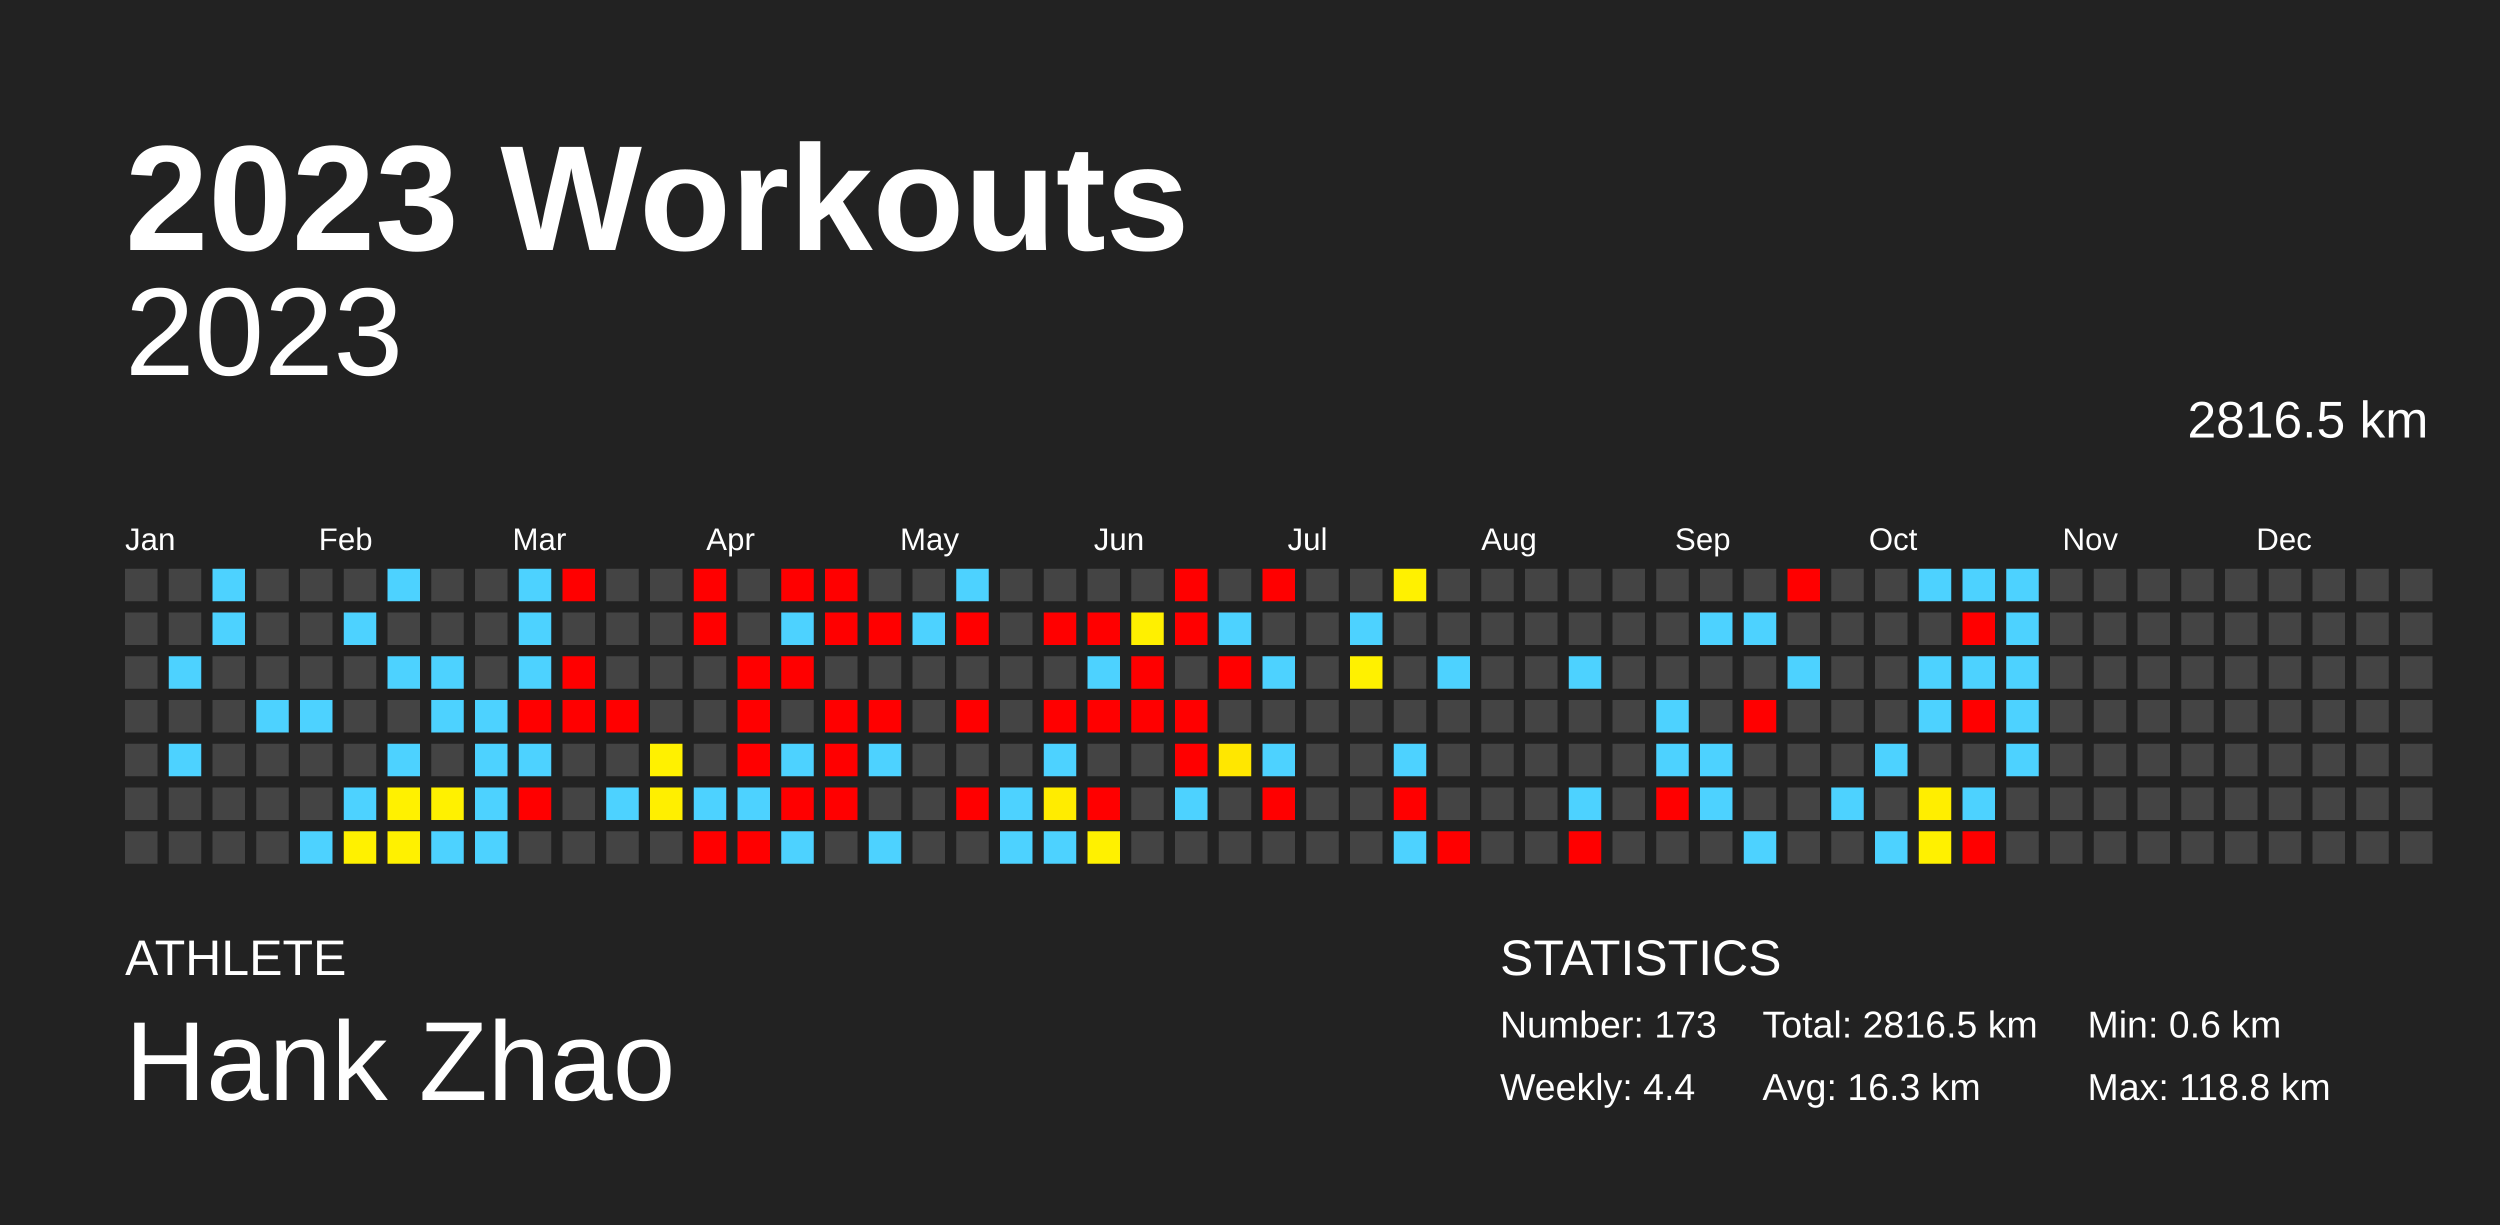
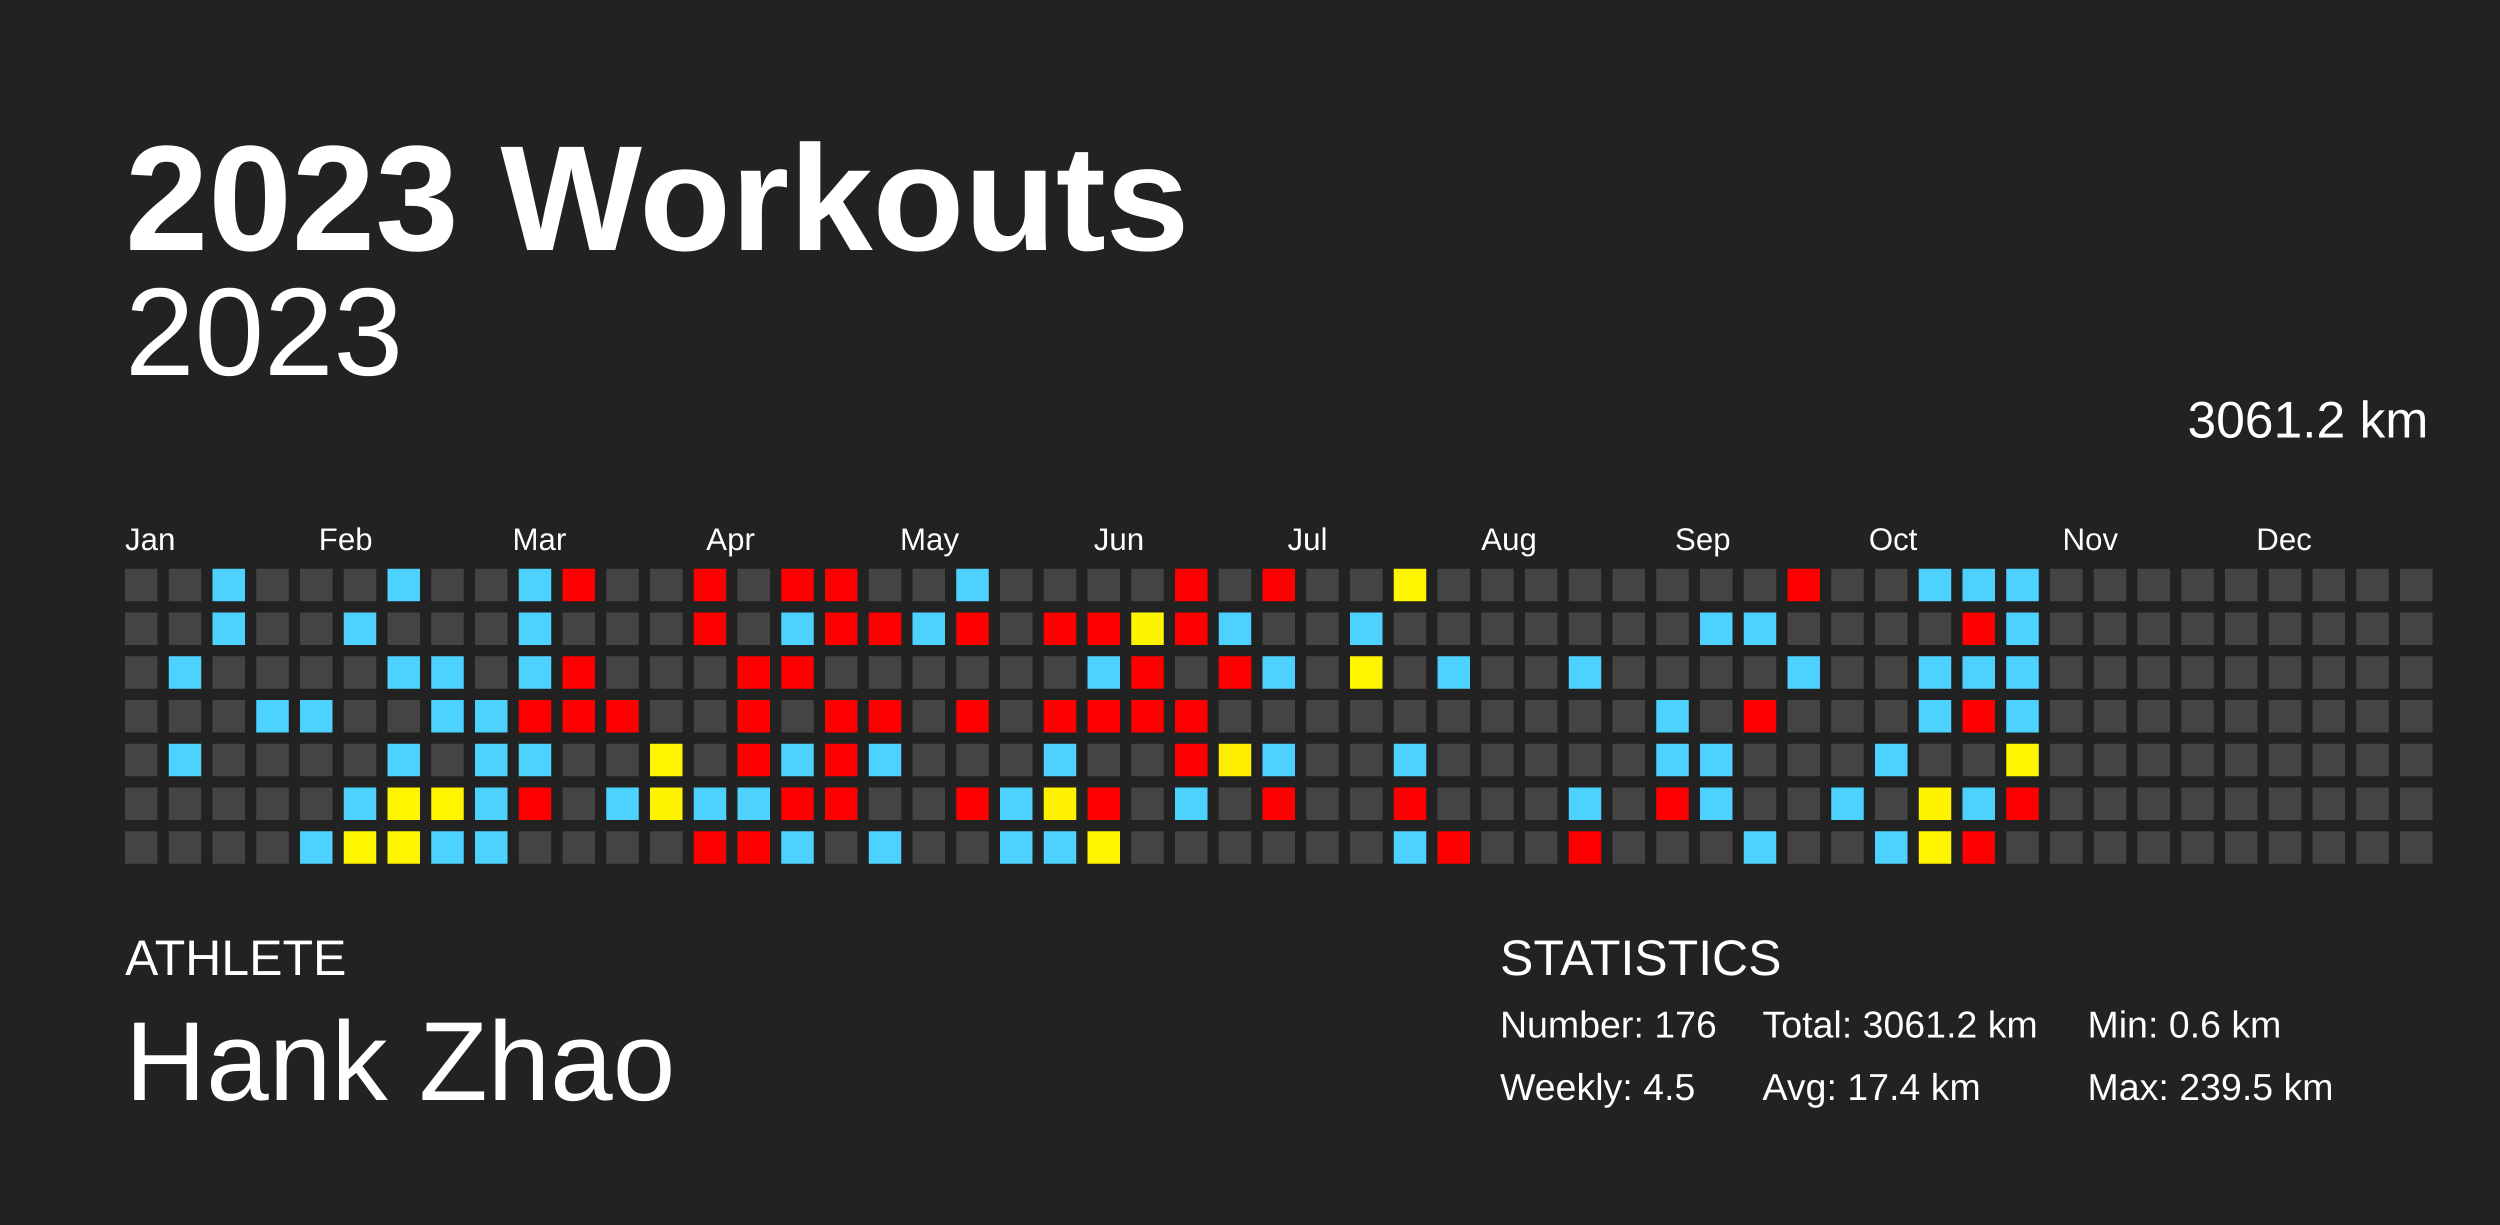
<svg xmlns="http://www.w3.org/2000/svg" baseProfile="full" height="98mm" version="1.1" viewBox="0,0,200,98" width="200mm">
  <defs />
  <rect fill="#222222" height="98" width="200" x="0" y="0" />
  <text fill="#FFFFFF" style="font-size:12px; font-family:Arial; font-weight:bold;" x="10" y="20">2023 Workouts</text>
  <text fill="#FFFFFF" style="font-size:4px; font-family:Arial" x="10" y="78">ATHLETE</text>
  <text fill="#FFFFFF" style="font-size:9px; font-family:Arial" x="10" y="88">Hank Zhao</text>
  <text fill="#FFFFFF" style="font-size:4px; font-family:Arial" x="120" y="78">STATISTICS</text>
-   <text fill="#FFFFFF" style="font-size:3px; font-family:Arial" x="120" y="83">Number: 173</text>
-   <text fill="#FFFFFF" style="font-size:3px; font-family:Arial" x="120" y="88">Weekly: 4.4</text>
-   <text fill="#FFFFFF" style="font-size:3px; font-family:Arial" x="141" y="83">Total: 2816.5 km</text>
-   <text fill="#FFFFFF" style="font-size:3px; font-family:Arial" x="141" y="88">Avg: 16.3 km</text>
+   <text fill="#FFFFFF" style="font-size:3px; font-family:Arial" x="120" y="83">Number: 176</text>
+   <text fill="#FFFFFF" style="font-size:3px; font-family:Arial" x="120" y="88">Weekly: 4.5</text>
+   <text fill="#FFFFFF" style="font-size:3px; font-family:Arial" x="141" y="83">Total: 3061.2 km</text>
+   <text fill="#FFFFFF" style="font-size:3px; font-family:Arial" x="141" y="88">Avg: 17.4 km</text>
  <text fill="#FFFFFF" style="font-size:3px; font-family:Arial" x="167" y="83">Min: 0.6 km</text>
-   <text fill="#FFFFFF" style="font-size:3px; font-family:Arial" x="167" y="88">Max: 118.8 km</text>
+   <text fill="#FFFFFF" style="font-size:3px; font-family:Arial" x="167" y="88">Max: 239.5 km</text>
  <text alignment-baseline="hanging" fill="#FFFFFF" style="font-size:10.0px; font-family:Arial;" x="10" y="30">2023</text>
-   <text alignment-baseline="hanging" fill="#FFFFFF" style="font-size:4.125px; font-family:Arial;" x="175" y="35">2816.5 km</text>
+   <text alignment-baseline="hanging" fill="#FFFFFF" style="font-size:4.125px; font-family:Arial;" x="175" y="35">3061.2 km</text>
  <text fill="#FFFFFF" style="font-size:2.5px; font-family:Arial" x="10.0" y="44">Jan</text>
  <text fill="#FFFFFF" style="font-size:2.5px; font-family:Arial" x="25.5" y="44">Feb</text>
  <text fill="#FFFFFF" style="font-size:2.5px; font-family:Arial" x="41.0" y="44">Mar</text>
  <text fill="#FFFFFF" style="font-size:2.5px; font-family:Arial" x="56.5" y="44">Apr</text>
  <text fill="#FFFFFF" style="font-size:2.5px; font-family:Arial" x="72.0" y="44">May</text>
  <text fill="#FFFFFF" style="font-size:2.5px; font-family:Arial" x="87.5" y="44">Jun</text>
  <text fill="#FFFFFF" style="font-size:2.5px; font-family:Arial" x="103.0" y="44">Jul</text>
  <text fill="#FFFFFF" style="font-size:2.5px; font-family:Arial" x="118.5" y="44">Aug</text>
  <text fill="#FFFFFF" style="font-size:2.5px; font-family:Arial" x="134.0" y="44">Sep</text>
  <text fill="#FFFFFF" style="font-size:2.5px; font-family:Arial" x="149.5" y="44">Oct</text>
  <text fill="#FFFFFF" style="font-size:2.5px; font-family:Arial" x="165.0" y="44">Nov</text>
  <text fill="#FFFFFF" style="font-size:2.5px; font-family:Arial" x="180.5" y="44">Dec</text>
  <rect fill="#444444" height="2.6" width="2.6" x="10.0" y="45.5" />
  <rect fill="#444444" height="2.6" width="2.6" x="10.0" y="49.0" />
  <rect fill="#444444" height="2.6" width="2.6" x="10.0" y="52.5" />
  <rect fill="#444444" height="2.6" width="2.6" x="10.0" y="56.0" />
  <rect fill="#444444" height="2.6" width="2.6" x="10.0" y="59.5" />
  <rect fill="#444444" height="2.6" width="2.6" x="10.0" y="63.0" />
  <rect fill="#444444" height="2.6" width="2.6" x="10.0" y="66.5" />
  <rect fill="#444444" height="2.6" width="2.6" x="13.5" y="45.5" />
  <rect fill="#444444" height="2.6" width="2.6" x="13.5" y="49.0" />
  <rect fill="#4dd2ff" height="2.6" width="2.6" x="13.5" y="52.5" />
  <rect fill="#444444" height="2.6" width="2.6" x="13.5" y="56.0" />
  <rect fill="#4dd2ff" height="2.6" width="2.6" x="13.5" y="59.5" />
  <rect fill="#444444" height="2.6" width="2.6" x="13.5" y="63.0" />
  <rect fill="#444444" height="2.6" width="2.6" x="13.5" y="66.5" />
  <rect fill="#4dd2ff" height="2.6" width="2.6" x="17.0" y="45.5" />
  <rect fill="#4dd2ff" height="2.6" width="2.6" x="17.0" y="49.0" />
  <rect fill="#444444" height="2.6" width="2.6" x="17.0" y="52.5" />
  <rect fill="#444444" height="2.6" width="2.6" x="17.0" y="56.0" />
  <rect fill="#444444" height="2.6" width="2.6" x="17.0" y="59.5" />
  <rect fill="#444444" height="2.6" width="2.6" x="17.0" y="63.0" />
  <rect fill="#444444" height="2.6" width="2.6" x="17.0" y="66.5" />
  <rect fill="#444444" height="2.6" width="2.6" x="20.5" y="45.5" />
  <rect fill="#444444" height="2.6" width="2.6" x="20.5" y="49.0" />
  <rect fill="#444444" height="2.6" width="2.6" x="20.5" y="52.5" />
  <rect fill="#4dd2ff" height="2.6" width="2.6" x="20.5" y="56.0" />
  <rect fill="#444444" height="2.6" width="2.6" x="20.5" y="59.5" />
  <rect fill="#444444" height="2.6" width="2.6" x="20.5" y="63.0" />
  <rect fill="#444444" height="2.6" width="2.6" x="20.5" y="66.5" />
  <rect fill="#444444" height="2.6" width="2.6" x="24.0" y="45.5" />
  <rect fill="#444444" height="2.6" width="2.6" x="24.0" y="49.0" />
  <rect fill="#444444" height="2.6" width="2.6" x="24.0" y="52.5" />
  <rect fill="#4dd2ff" height="2.6" width="2.6" x="24.0" y="56.0" />
  <rect fill="#444444" height="2.6" width="2.6" x="24.0" y="59.5" />
  <rect fill="#444444" height="2.6" width="2.6" x="24.0" y="63.0" />
  <rect fill="#4dd2ff" height="2.6" width="2.6" x="24.0" y="66.5" />
  <rect fill="#444444" height="2.6" width="2.6" x="27.5" y="45.5" />
  <rect fill="#4dd2ff" height="2.6" width="2.6" x="27.5" y="49.0" />
  <rect fill="#444444" height="2.6" width="2.6" x="27.5" y="52.5" />
  <rect fill="#444444" height="2.6" width="2.6" x="27.5" y="56.0" />
  <rect fill="#444444" height="2.6" width="2.6" x="27.5" y="59.5" />
  <rect fill="#4dd2ff" height="2.6" width="2.6" x="27.5" y="63.0" />
-   <rect fill="#fff100" height="2.6" width="2.6" x="27.5" y="66.5" />
+   <rect fill="#fff500" height="2.6" width="2.6" x="27.5" y="66.5" />
  <rect fill="#4dd2ff" height="2.6" width="2.6" x="31.0" y="45.5" />
  <rect fill="#444444" height="2.6" width="2.6" x="31.0" y="49.0" />
  <rect fill="#4dd2ff" height="2.6" width="2.6" x="31.0" y="52.5" />
  <rect fill="#444444" height="2.6" width="2.6" x="31.0" y="56.0" />
  <rect fill="#4dd2ff" height="2.6" width="2.6" x="31.0" y="59.5" />
-   <rect fill="#fff100" height="2.6" width="2.6" x="31.0" y="63.0" />
-   <rect fill="#fff100" height="2.6" width="2.6" x="31.0" y="66.5" />
+   <rect fill="#fff500" height="2.6" width="2.6" x="31.0" y="63.0" />
+   <rect fill="#fff500" height="2.6" width="2.6" x="31.0" y="66.5" />
  <rect fill="#444444" height="2.6" width="2.6" x="34.5" y="45.5" />
  <rect fill="#444444" height="2.6" width="2.6" x="34.5" y="49.0" />
  <rect fill="#4dd2ff" height="2.6" width="2.6" x="34.5" y="52.5" />
  <rect fill="#4dd2ff" height="2.6" width="2.6" x="34.5" y="56.0" />
  <rect fill="#444444" height="2.6" width="2.6" x="34.5" y="59.5" />
-   <rect fill="#fff100" height="2.6" width="2.6" x="34.5" y="63.0" />
+   <rect fill="#fff500" height="2.6" width="2.6" x="34.5" y="63.0" />
  <rect fill="#4dd2ff" height="2.6" width="2.6" x="34.5" y="66.5" />
  <rect fill="#444444" height="2.6" width="2.6" x="38.0" y="45.5" />
  <rect fill="#444444" height="2.6" width="2.6" x="38.0" y="49.0" />
  <rect fill="#444444" height="2.6" width="2.6" x="38.0" y="52.5" />
  <rect fill="#4dd2ff" height="2.6" width="2.6" x="38.0" y="56.0" />
  <rect fill="#4dd2ff" height="2.6" width="2.6" x="38.0" y="59.5" />
  <rect fill="#4dd2ff" height="2.6" width="2.6" x="38.0" y="63.0" />
  <rect fill="#4dd2ff" height="2.6" width="2.6" x="38.0" y="66.5" />
  <rect fill="#4dd2ff" height="2.6" width="2.6" x="41.5" y="45.5" />
  <rect fill="#4dd2ff" height="2.6" width="2.6" x="41.5" y="49.0" />
  <rect fill="#4dd2ff" height="2.6" width="2.6" x="41.5" y="52.5" />
  <rect fill="red" height="2.6" width="2.6" x="41.5" y="56.0" />
  <rect fill="#4dd2ff" height="2.6" width="2.6" x="41.5" y="59.5" />
  <rect fill="red" height="2.6" width="2.6" x="41.5" y="63.0" />
  <rect fill="#444444" height="2.6" width="2.6" x="41.5" y="66.5" />
  <rect fill="red" height="2.6" width="2.6" x="45.0" y="45.5" />
  <rect fill="#444444" height="2.6" width="2.6" x="45.0" y="49.0" />
  <rect fill="red" height="2.6" width="2.6" x="45.0" y="52.5" />
  <rect fill="red" height="2.6" width="2.6" x="45.0" y="56.0" />
  <rect fill="#444444" height="2.6" width="2.6" x="45.0" y="59.5" />
  <rect fill="#444444" height="2.6" width="2.6" x="45.0" y="63.0" />
  <rect fill="#444444" height="2.6" width="2.6" x="45.0" y="66.5" />
  <rect fill="#444444" height="2.6" width="2.6" x="48.5" y="45.5" />
  <rect fill="#444444" height="2.6" width="2.6" x="48.5" y="49.0" />
  <rect fill="#444444" height="2.6" width="2.6" x="48.5" y="52.5" />
  <rect fill="red" height="2.6" width="2.6" x="48.5" y="56.0" />
  <rect fill="#444444" height="2.6" width="2.6" x="48.5" y="59.5" />
  <rect fill="#4dd2ff" height="2.6" width="2.6" x="48.5" y="63.0" />
  <rect fill="#444444" height="2.6" width="2.6" x="48.5" y="66.5" />
  <rect fill="#444444" height="2.6" width="2.6" x="52.0" y="45.5" />
  <rect fill="#444444" height="2.6" width="2.6" x="52.0" y="49.0" />
  <rect fill="#444444" height="2.6" width="2.6" x="52.0" y="52.5" />
  <rect fill="#444444" height="2.6" width="2.6" x="52.0" y="56.0" />
-   <rect fill="#fff100" height="2.6" width="2.6" x="52.0" y="59.5" />
-   <rect fill="#ffef00" height="2.6" width="2.6" x="52.0" y="63.0" />
+   <rect fill="#fff500" height="2.6" width="2.6" x="52.0" y="59.5" />
+   <rect fill="#fff300" height="2.6" width="2.6" x="52.0" y="63.0" />
  <rect fill="#444444" height="2.6" width="2.6" x="52.0" y="66.5" />
  <rect fill="red" height="2.6" width="2.6" x="55.5" y="45.5" />
  <rect fill="red" height="2.6" width="2.6" x="55.5" y="49.0" />
  <rect fill="#444444" height="2.6" width="2.6" x="55.5" y="52.5" />
  <rect fill="#444444" height="2.6" width="2.6" x="55.5" y="56.0" />
  <rect fill="#444444" height="2.6" width="2.6" x="55.5" y="59.5" />
  <rect fill="#4dd2ff" height="2.6" width="2.6" x="55.5" y="63.0" />
  <rect fill="red" height="2.6" width="2.6" x="55.5" y="66.5" />
  <rect fill="#444444" height="2.6" width="2.6" x="59.0" y="45.5" />
  <rect fill="#444444" height="2.6" width="2.6" x="59.0" y="49.0" />
  <rect fill="red" height="2.6" width="2.6" x="59.0" y="52.5" />
  <rect fill="red" height="2.6" width="2.6" x="59.0" y="56.0" />
  <rect fill="red" height="2.6" width="2.6" x="59.0" y="59.5" />
  <rect fill="#4dd2ff" height="2.6" width="2.6" x="59.0" y="63.0" />
  <rect fill="red" height="2.6" width="2.6" x="59.0" y="66.5" />
  <rect fill="red" height="2.6" width="2.6" x="62.5" y="45.5" />
  <rect fill="#4dd2ff" height="2.6" width="2.6" x="62.5" y="49.0" />
  <rect fill="red" height="2.6" width="2.6" x="62.5" y="52.5" />
  <rect fill="#444444" height="2.6" width="2.6" x="62.5" y="56.0" />
  <rect fill="#4dd2ff" height="2.6" width="2.6" x="62.5" y="59.5" />
  <rect fill="red" height="2.6" width="2.6" x="62.5" y="63.0" />
  <rect fill="#4dd2ff" height="2.6" width="2.6" x="62.5" y="66.5" />
  <rect fill="red" height="2.6" width="2.6" x="66.0" y="45.5" />
  <rect fill="red" height="2.6" width="2.6" x="66.0" y="49.0" />
  <rect fill="#444444" height="2.6" width="2.6" x="66.0" y="52.5" />
  <rect fill="red" height="2.6" width="2.6" x="66.0" y="56.0" />
  <rect fill="red" height="2.6" width="2.6" x="66.0" y="59.5" />
  <rect fill="red" height="2.6" width="2.6" x="66.0" y="63.0" />
  <rect fill="#444444" height="2.6" width="2.6" x="66.0" y="66.5" />
  <rect fill="#444444" height="2.6" width="2.6" x="69.5" y="45.5" />
  <rect fill="red" height="2.6" width="2.6" x="69.5" y="49.0" />
  <rect fill="#444444" height="2.6" width="2.6" x="69.5" y="52.5" />
  <rect fill="red" height="2.6" width="2.6" x="69.5" y="56.0" />
  <rect fill="#4dd2ff" height="2.6" width="2.6" x="69.5" y="59.5" />
  <rect fill="#444444" height="2.6" width="2.6" x="69.5" y="63.0" />
  <rect fill="#4dd2ff" height="2.6" width="2.6" x="69.5" y="66.5" />
  <rect fill="#444444" height="2.6" width="2.6" x="73.0" y="45.5" />
  <rect fill="#4dd2ff" height="2.6" width="2.6" x="73.0" y="49.0" />
  <rect fill="#444444" height="2.6" width="2.6" x="73.0" y="52.5" />
  <rect fill="#444444" height="2.6" width="2.6" x="73.0" y="56.0" />
  <rect fill="#444444" height="2.6" width="2.6" x="73.0" y="59.5" />
  <rect fill="#444444" height="2.6" width="2.6" x="73.0" y="63.0" />
  <rect fill="#444444" height="2.6" width="2.6" x="73.0" y="66.5" />
  <rect fill="#4dd2ff" height="2.6" width="2.6" x="76.5" y="45.5" />
  <rect fill="red" height="2.6" width="2.6" x="76.5" y="49.0" />
  <rect fill="#444444" height="2.6" width="2.6" x="76.5" y="52.5" />
  <rect fill="red" height="2.6" width="2.6" x="76.5" y="56.0" />
  <rect fill="#444444" height="2.6" width="2.6" x="76.5" y="59.5" />
  <rect fill="red" height="2.6" width="2.6" x="76.5" y="63.0" />
  <rect fill="#444444" height="2.6" width="2.6" x="76.5" y="66.5" />
  <rect fill="#444444" height="2.6" width="2.6" x="80.0" y="45.5" />
  <rect fill="#444444" height="2.6" width="2.6" x="80.0" y="49.0" />
  <rect fill="#444444" height="2.6" width="2.6" x="80.0" y="52.5" />
  <rect fill="#444444" height="2.6" width="2.6" x="80.0" y="56.0" />
  <rect fill="#444444" height="2.6" width="2.6" x="80.0" y="59.5" />
  <rect fill="#4dd2ff" height="2.6" width="2.6" x="80.0" y="63.0" />
  <rect fill="#4dd2ff" height="2.6" width="2.6" x="80.0" y="66.5" />
  <rect fill="#444444" height="2.6" width="2.6" x="83.5" y="45.5" />
  <rect fill="red" height="2.6" width="2.6" x="83.5" y="49.0" />
  <rect fill="#444444" height="2.6" width="2.6" x="83.5" y="52.5" />
  <rect fill="red" height="2.6" width="2.6" x="83.5" y="56.0" />
  <rect fill="#4dd2ff" height="2.6" width="2.6" x="83.5" y="59.5" />
-   <rect fill="#ffec00" height="2.6" width="2.6" x="83.5" y="63.0" />
+   <rect fill="#fff100" height="2.6" width="2.6" x="83.5" y="63.0" />
  <rect fill="#4dd2ff" height="2.6" width="2.6" x="83.5" y="66.5" />
  <rect fill="#444444" height="2.6" width="2.6" x="87.0" y="45.5" />
  <rect fill="red" height="2.6" width="2.6" x="87.0" y="49.0" />
  <rect fill="#4dd2ff" height="2.6" width="2.6" x="87.0" y="52.5" />
  <rect fill="red" height="2.6" width="2.6" x="87.0" y="56.0" />
  <rect fill="#444444" height="2.6" width="2.6" x="87.0" y="59.5" />
  <rect fill="red" height="2.6" width="2.6" x="87.0" y="63.0" />
-   <rect fill="#fff100" height="2.6" width="2.6" x="87.0" y="66.5" />
+   <rect fill="#fff500" height="2.6" width="2.6" x="87.0" y="66.5" />
  <rect fill="#444444" height="2.6" width="2.6" x="90.5" y="45.5" />
-   <rect fill="#fff000" height="2.6" width="2.6" x="90.5" y="49.0" />
+   <rect fill="#fff400" height="2.6" width="2.6" x="90.5" y="49.0" />
  <rect fill="red" height="2.6" width="2.6" x="90.5" y="52.5" />
  <rect fill="red" height="2.6" width="2.6" x="90.5" y="56.0" />
  <rect fill="#444444" height="2.6" width="2.6" x="90.5" y="59.5" />
  <rect fill="#444444" height="2.6" width="2.6" x="90.5" y="63.0" />
  <rect fill="#444444" height="2.6" width="2.6" x="90.5" y="66.5" />
  <rect fill="red" height="2.6" width="2.6" x="94.0" y="45.5" />
  <rect fill="red" height="2.6" width="2.6" x="94.0" y="49.0" />
  <rect fill="#444444" height="2.6" width="2.6" x="94.0" y="52.5" />
  <rect fill="red" height="2.6" width="2.6" x="94.0" y="56.0" />
  <rect fill="red" height="2.6" width="2.6" x="94.0" y="59.5" />
  <rect fill="#4dd2ff" height="2.6" width="2.6" x="94.0" y="63.0" />
  <rect fill="#444444" height="2.6" width="2.6" x="94.0" y="66.5" />
  <rect fill="#444444" height="2.6" width="2.6" x="97.5" y="45.5" />
  <rect fill="#4dd2ff" height="2.6" width="2.6" x="97.5" y="49.0" />
  <rect fill="red" height="2.6" width="2.6" x="97.5" y="52.5" />
  <rect fill="#444444" height="2.6" width="2.6" x="97.5" y="56.0" />
-   <rect fill="#ffe700" height="2.6" width="2.6" x="97.5" y="59.5" />
+   <rect fill="#ffed00" height="2.6" width="2.6" x="97.5" y="59.5" />
  <rect fill="#444444" height="2.6" width="2.6" x="97.5" y="63.0" />
  <rect fill="#444444" height="2.6" width="2.6" x="97.5" y="66.5" />
  <rect fill="red" height="2.6" width="2.6" x="101.0" y="45.5" />
  <rect fill="#444444" height="2.6" width="2.6" x="101.0" y="49.0" />
  <rect fill="#4dd2ff" height="2.6" width="2.6" x="101.0" y="52.5" />
  <rect fill="#444444" height="2.6" width="2.6" x="101.0" y="56.0" />
  <rect fill="#4dd2ff" height="2.6" width="2.6" x="101.0" y="59.5" />
  <rect fill="red" height="2.6" width="2.6" x="101.0" y="63.0" />
  <rect fill="#444444" height="2.6" width="2.6" x="101.0" y="66.5" />
  <rect fill="#444444" height="2.6" width="2.6" x="104.5" y="45.5" />
  <rect fill="#444444" height="2.6" width="2.6" x="104.5" y="49.0" />
  <rect fill="#444444" height="2.6" width="2.6" x="104.5" y="52.5" />
  <rect fill="#444444" height="2.6" width="2.6" x="104.5" y="56.0" />
  <rect fill="#444444" height="2.6" width="2.6" x="104.5" y="59.5" />
  <rect fill="#444444" height="2.6" width="2.6" x="104.5" y="63.0" />
  <rect fill="#444444" height="2.6" width="2.6" x="104.5" y="66.5" />
  <rect fill="#444444" height="2.6" width="2.6" x="108.0" y="45.5" />
  <rect fill="#4dd2ff" height="2.6" width="2.6" x="108.0" y="49.0" />
-   <rect fill="#fff100" height="2.6" width="2.6" x="108.0" y="52.5" />
+   <rect fill="#fff500" height="2.6" width="2.6" x="108.0" y="52.5" />
  <rect fill="#444444" height="2.6" width="2.6" x="108.0" y="56.0" />
  <rect fill="#444444" height="2.6" width="2.6" x="108.0" y="59.5" />
  <rect fill="#444444" height="2.6" width="2.6" x="108.0" y="63.0" />
  <rect fill="#444444" height="2.6" width="2.6" x="108.0" y="66.5" />
-   <rect fill="#fff100" height="2.6" width="2.6" x="111.5" y="45.5" />
+   <rect fill="#fff500" height="2.6" width="2.6" x="111.5" y="45.5" />
  <rect fill="#444444" height="2.6" width="2.6" x="111.5" y="49.0" />
  <rect fill="#444444" height="2.6" width="2.6" x="111.5" y="52.5" />
  <rect fill="#444444" height="2.6" width="2.6" x="111.5" y="56.0" />
  <rect fill="#4dd2ff" height="2.6" width="2.6" x="111.5" y="59.5" />
  <rect fill="red" height="2.6" width="2.6" x="111.5" y="63.0" />
  <rect fill="#4dd2ff" height="2.6" width="2.6" x="111.5" y="66.5" />
  <rect fill="#444444" height="2.6" width="2.6" x="115.0" y="45.5" />
  <rect fill="#444444" height="2.6" width="2.6" x="115.0" y="49.0" />
  <rect fill="#4dd2ff" height="2.6" width="2.6" x="115.0" y="52.5" />
  <rect fill="#444444" height="2.6" width="2.6" x="115.0" y="56.0" />
  <rect fill="#444444" height="2.6" width="2.6" x="115.0" y="59.5" />
  <rect fill="#444444" height="2.6" width="2.6" x="115.0" y="63.0" />
  <rect fill="red" height="2.6" width="2.6" x="115.0" y="66.5" />
  <rect fill="#444444" height="2.6" width="2.6" x="118.5" y="45.5" />
  <rect fill="#444444" height="2.6" width="2.6" x="118.5" y="49.0" />
  <rect fill="#444444" height="2.6" width="2.6" x="118.5" y="52.5" />
  <rect fill="#444444" height="2.6" width="2.6" x="118.5" y="56.0" />
  <rect fill="#444444" height="2.6" width="2.6" x="118.5" y="59.5" />
  <rect fill="#444444" height="2.6" width="2.6" x="118.5" y="63.0" />
  <rect fill="#444444" height="2.6" width="2.6" x="118.5" y="66.5" />
  <rect fill="#444444" height="2.6" width="2.6" x="122.0" y="45.5" />
  <rect fill="#444444" height="2.6" width="2.6" x="122.0" y="49.0" />
  <rect fill="#444444" height="2.6" width="2.6" x="122.0" y="52.5" />
  <rect fill="#444444" height="2.6" width="2.6" x="122.0" y="56.0" />
  <rect fill="#444444" height="2.6" width="2.6" x="122.0" y="59.5" />
  <rect fill="#444444" height="2.6" width="2.6" x="122.0" y="63.0" />
  <rect fill="#444444" height="2.6" width="2.6" x="122.0" y="66.5" />
  <rect fill="#444444" height="2.6" width="2.6" x="125.5" y="45.5" />
  <rect fill="#444444" height="2.6" width="2.6" x="125.5" y="49.0" />
  <rect fill="#4dd2ff" height="2.6" width="2.6" x="125.5" y="52.5" />
  <rect fill="#444444" height="2.6" width="2.6" x="125.5" y="56.0" />
  <rect fill="#444444" height="2.6" width="2.6" x="125.5" y="59.5" />
  <rect fill="#4dd2ff" height="2.6" width="2.6" x="125.5" y="63.0" />
  <rect fill="red" height="2.6" width="2.6" x="125.5" y="66.5" />
  <rect fill="#444444" height="2.6" width="2.6" x="129.0" y="45.5" />
  <rect fill="#444444" height="2.6" width="2.6" x="129.0" y="49.0" />
  <rect fill="#444444" height="2.6" width="2.6" x="129.0" y="52.5" />
  <rect fill="#444444" height="2.6" width="2.6" x="129.0" y="56.0" />
  <rect fill="#444444" height="2.6" width="2.6" x="129.0" y="59.5" />
  <rect fill="#444444" height="2.6" width="2.6" x="129.0" y="63.0" />
  <rect fill="#444444" height="2.6" width="2.6" x="129.0" y="66.5" />
  <rect fill="#444444" height="2.6" width="2.6" x="132.5" y="45.5" />
  <rect fill="#444444" height="2.6" width="2.6" x="132.5" y="49.0" />
  <rect fill="#444444" height="2.6" width="2.6" x="132.5" y="52.5" />
  <rect fill="#4dd2ff" height="2.6" width="2.6" x="132.5" y="56.0" />
  <rect fill="#4dd2ff" height="2.6" width="2.6" x="132.5" y="59.5" />
  <rect fill="red" height="2.6" width="2.6" x="132.5" y="63.0" />
  <rect fill="#444444" height="2.6" width="2.6" x="132.5" y="66.5" />
  <rect fill="#444444" height="2.6" width="2.6" x="136.0" y="45.5" />
  <rect fill="#4dd2ff" height="2.6" width="2.6" x="136.0" y="49.0" />
  <rect fill="#444444" height="2.6" width="2.6" x="136.0" y="52.5" />
  <rect fill="#444444" height="2.6" width="2.6" x="136.0" y="56.0" />
  <rect fill="#4dd2ff" height="2.6" width="2.6" x="136.0" y="59.5" />
  <rect fill="#4dd2ff" height="2.6" width="2.6" x="136.0" y="63.0" />
  <rect fill="#444444" height="2.6" width="2.6" x="136.0" y="66.5" />
  <rect fill="#444444" height="2.6" width="2.6" x="139.5" y="45.5" />
  <rect fill="#4dd2ff" height="2.6" width="2.6" x="139.5" y="49.0" />
  <rect fill="#444444" height="2.6" width="2.6" x="139.5" y="52.5" />
  <rect fill="red" height="2.6" width="2.6" x="139.5" y="56.0" />
  <rect fill="#444444" height="2.6" width="2.6" x="139.5" y="59.5" />
  <rect fill="#444444" height="2.6" width="2.6" x="139.5" y="63.0" />
  <rect fill="#4dd2ff" height="2.6" width="2.6" x="139.5" y="66.5" />
  <rect fill="red" height="2.6" width="2.6" x="143.0" y="45.5" />
  <rect fill="#444444" height="2.6" width="2.6" x="143.0" y="49.0" />
  <rect fill="#4dd2ff" height="2.6" width="2.6" x="143.0" y="52.5" />
  <rect fill="#444444" height="2.6" width="2.6" x="143.0" y="56.0" />
  <rect fill="#444444" height="2.6" width="2.6" x="143.0" y="59.5" />
  <rect fill="#444444" height="2.6" width="2.6" x="143.0" y="63.0" />
  <rect fill="#444444" height="2.6" width="2.6" x="143.0" y="66.5" />
  <rect fill="#444444" height="2.6" width="2.6" x="146.5" y="45.5" />
  <rect fill="#444444" height="2.6" width="2.6" x="146.5" y="49.0" />
  <rect fill="#444444" height="2.6" width="2.6" x="146.5" y="52.5" />
  <rect fill="#444444" height="2.6" width="2.6" x="146.5" y="56.0" />
  <rect fill="#444444" height="2.6" width="2.6" x="146.5" y="59.5" />
  <rect fill="#4dd2ff" height="2.6" width="2.6" x="146.5" y="63.0" />
  <rect fill="#444444" height="2.6" width="2.6" x="146.5" y="66.5" />
  <rect fill="#444444" height="2.6" width="2.6" x="150.0" y="45.5" />
  <rect fill="#444444" height="2.6" width="2.6" x="150.0" y="49.0" />
  <rect fill="#444444" height="2.6" width="2.6" x="150.0" y="52.5" />
  <rect fill="#444444" height="2.6" width="2.6" x="150.0" y="56.0" />
  <rect fill="#4dd2ff" height="2.6" width="2.6" x="150.0" y="59.5" />
  <rect fill="#444444" height="2.6" width="2.6" x="150.0" y="63.0" />
  <rect fill="#4dd2ff" height="2.6" width="2.6" x="150.0" y="66.5" />
  <rect fill="#4dd2ff" height="2.6" width="2.6" x="153.5" y="45.5" />
  <rect fill="#444444" height="2.6" width="2.6" x="153.5" y="49.0" />
  <rect fill="#4dd2ff" height="2.6" width="2.6" x="153.5" y="52.5" />
  <rect fill="#4dd2ff" height="2.6" width="2.6" x="153.5" y="56.0" />
  <rect fill="#444444" height="2.6" width="2.6" x="153.5" y="59.5" />
-   <rect fill="#ffee00" height="2.6" width="2.6" x="153.5" y="63.0" />
-   <rect fill="#fff100" height="2.6" width="2.6" x="153.5" y="66.5" />
+   <rect fill="#fff300" height="2.6" width="2.6" x="153.5" y="63.0" />
+   <rect fill="#fff500" height="2.6" width="2.6" x="153.5" y="66.5" />
  <rect fill="#4dd2ff" height="2.6" width="2.6" x="157.0" y="45.5" />
  <rect fill="red" height="2.6" width="2.6" x="157.0" y="49.0" />
  <rect fill="#4dd2ff" height="2.6" width="2.6" x="157.0" y="52.5" />
  <rect fill="red" height="2.6" width="2.6" x="157.0" y="56.0" />
  <rect fill="#444444" height="2.6" width="2.6" x="157.0" y="59.5" />
  <rect fill="#4dd2ff" height="2.6" width="2.6" x="157.0" y="63.0" />
  <rect fill="red" height="2.6" width="2.6" x="157.0" y="66.5" />
  <rect fill="#4dd2ff" height="2.6" width="2.6" x="160.5" y="45.5" />
  <rect fill="#4dd2ff" height="2.6" width="2.6" x="160.5" y="49.0" />
  <rect fill="#4dd2ff" height="2.6" width="2.6" x="160.5" y="52.5" />
  <rect fill="#4dd2ff" height="2.6" width="2.6" x="160.5" y="56.0" />
-   <rect fill="#4dd2ff" height="2.6" width="2.6" x="160.5" y="59.5" />
-   <rect fill="#444444" height="2.6" width="2.6" x="160.5" y="63.0" />
+   <rect fill="#fff500" height="2.6" width="2.6" x="160.5" y="59.5" />
+   <rect fill="red" height="2.6" width="2.6" x="160.5" y="63.0" />
  <rect fill="#444444" height="2.6" width="2.6" x="160.5" y="66.5" />
  <rect fill="#444444" height="2.6" width="2.6" x="164.0" y="45.5" />
  <rect fill="#444444" height="2.6" width="2.6" x="164.0" y="49.0" />
  <rect fill="#444444" height="2.6" width="2.6" x="164.0" y="52.5" />
  <rect fill="#444444" height="2.6" width="2.6" x="164.0" y="56.0" />
  <rect fill="#444444" height="2.6" width="2.6" x="164.0" y="59.5" />
  <rect fill="#444444" height="2.6" width="2.6" x="164.0" y="63.0" />
  <rect fill="#444444" height="2.6" width="2.6" x="164.0" y="66.5" />
  <rect fill="#444444" height="2.6" width="2.6" x="167.5" y="45.5" />
  <rect fill="#444444" height="2.6" width="2.6" x="167.5" y="49.0" />
  <rect fill="#444444" height="2.6" width="2.6" x="167.5" y="52.5" />
  <rect fill="#444444" height="2.6" width="2.6" x="167.5" y="56.0" />
  <rect fill="#444444" height="2.6" width="2.6" x="167.5" y="59.5" />
  <rect fill="#444444" height="2.6" width="2.6" x="167.5" y="63.0" />
  <rect fill="#444444" height="2.6" width="2.6" x="167.5" y="66.5" />
  <rect fill="#444444" height="2.6" width="2.6" x="171.0" y="45.5" />
  <rect fill="#444444" height="2.6" width="2.6" x="171.0" y="49.0" />
  <rect fill="#444444" height="2.6" width="2.6" x="171.0" y="52.5" />
  <rect fill="#444444" height="2.6" width="2.6" x="171.0" y="56.0" />
  <rect fill="#444444" height="2.6" width="2.6" x="171.0" y="59.5" />
  <rect fill="#444444" height="2.6" width="2.6" x="171.0" y="63.0" />
  <rect fill="#444444" height="2.6" width="2.6" x="171.0" y="66.5" />
  <rect fill="#444444" height="2.6" width="2.6" x="174.5" y="45.5" />
  <rect fill="#444444" height="2.6" width="2.6" x="174.5" y="49.0" />
  <rect fill="#444444" height="2.6" width="2.6" x="174.5" y="52.5" />
  <rect fill="#444444" height="2.6" width="2.6" x="174.5" y="56.0" />
  <rect fill="#444444" height="2.6" width="2.6" x="174.5" y="59.5" />
  <rect fill="#444444" height="2.6" width="2.6" x="174.5" y="63.0" />
  <rect fill="#444444" height="2.6" width="2.6" x="174.5" y="66.5" />
  <rect fill="#444444" height="2.6" width="2.6" x="178.0" y="45.5" />
  <rect fill="#444444" height="2.6" width="2.6" x="178.0" y="49.0" />
  <rect fill="#444444" height="2.6" width="2.6" x="178.0" y="52.5" />
  <rect fill="#444444" height="2.6" width="2.6" x="178.0" y="56.0" />
  <rect fill="#444444" height="2.6" width="2.6" x="178.0" y="59.5" />
  <rect fill="#444444" height="2.6" width="2.6" x="178.0" y="63.0" />
  <rect fill="#444444" height="2.6" width="2.6" x="178.0" y="66.5" />
  <rect fill="#444444" height="2.6" width="2.6" x="181.5" y="45.5" />
  <rect fill="#444444" height="2.6" width="2.6" x="181.5" y="49.0" />
  <rect fill="#444444" height="2.6" width="2.6" x="181.5" y="52.5" />
  <rect fill="#444444" height="2.6" width="2.6" x="181.5" y="56.0" />
  <rect fill="#444444" height="2.6" width="2.6" x="181.5" y="59.5" />
  <rect fill="#444444" height="2.6" width="2.6" x="181.5" y="63.0" />
  <rect fill="#444444" height="2.6" width="2.6" x="181.5" y="66.5" />
  <rect fill="#444444" height="2.6" width="2.6" x="185.0" y="45.5" />
  <rect fill="#444444" height="2.6" width="2.6" x="185.0" y="49.0" />
  <rect fill="#444444" height="2.6" width="2.6" x="185.0" y="52.5" />
  <rect fill="#444444" height="2.6" width="2.6" x="185.0" y="56.0" />
  <rect fill="#444444" height="2.6" width="2.6" x="185.0" y="59.5" />
  <rect fill="#444444" height="2.6" width="2.6" x="185.0" y="63.0" />
  <rect fill="#444444" height="2.6" width="2.6" x="185.0" y="66.5" />
  <rect fill="#444444" height="2.6" width="2.6" x="188.5" y="45.5" />
  <rect fill="#444444" height="2.6" width="2.6" x="188.5" y="49.0" />
  <rect fill="#444444" height="2.6" width="2.6" x="188.5" y="52.5" />
  <rect fill="#444444" height="2.6" width="2.6" x="188.5" y="56.0" />
  <rect fill="#444444" height="2.6" width="2.6" x="188.5" y="59.5" />
  <rect fill="#444444" height="2.6" width="2.6" x="188.5" y="63.0" />
  <rect fill="#444444" height="2.6" width="2.6" x="188.5" y="66.5" />
  <rect fill="#444444" height="2.6" width="2.6" x="192.0" y="45.5" />
  <rect fill="#444444" height="2.6" width="2.6" x="192.0" y="49.0" />
  <rect fill="#444444" height="2.6" width="2.6" x="192.0" y="52.5" />
  <rect fill="#444444" height="2.6" width="2.6" x="192.0" y="56.0" />
  <rect fill="#444444" height="2.6" width="2.6" x="192.0" y="59.5" />
  <rect fill="#444444" height="2.6" width="2.6" x="192.0" y="63.0" />
  <rect fill="#444444" height="2.6" width="2.6" x="192.0" y="66.5" />
</svg>
